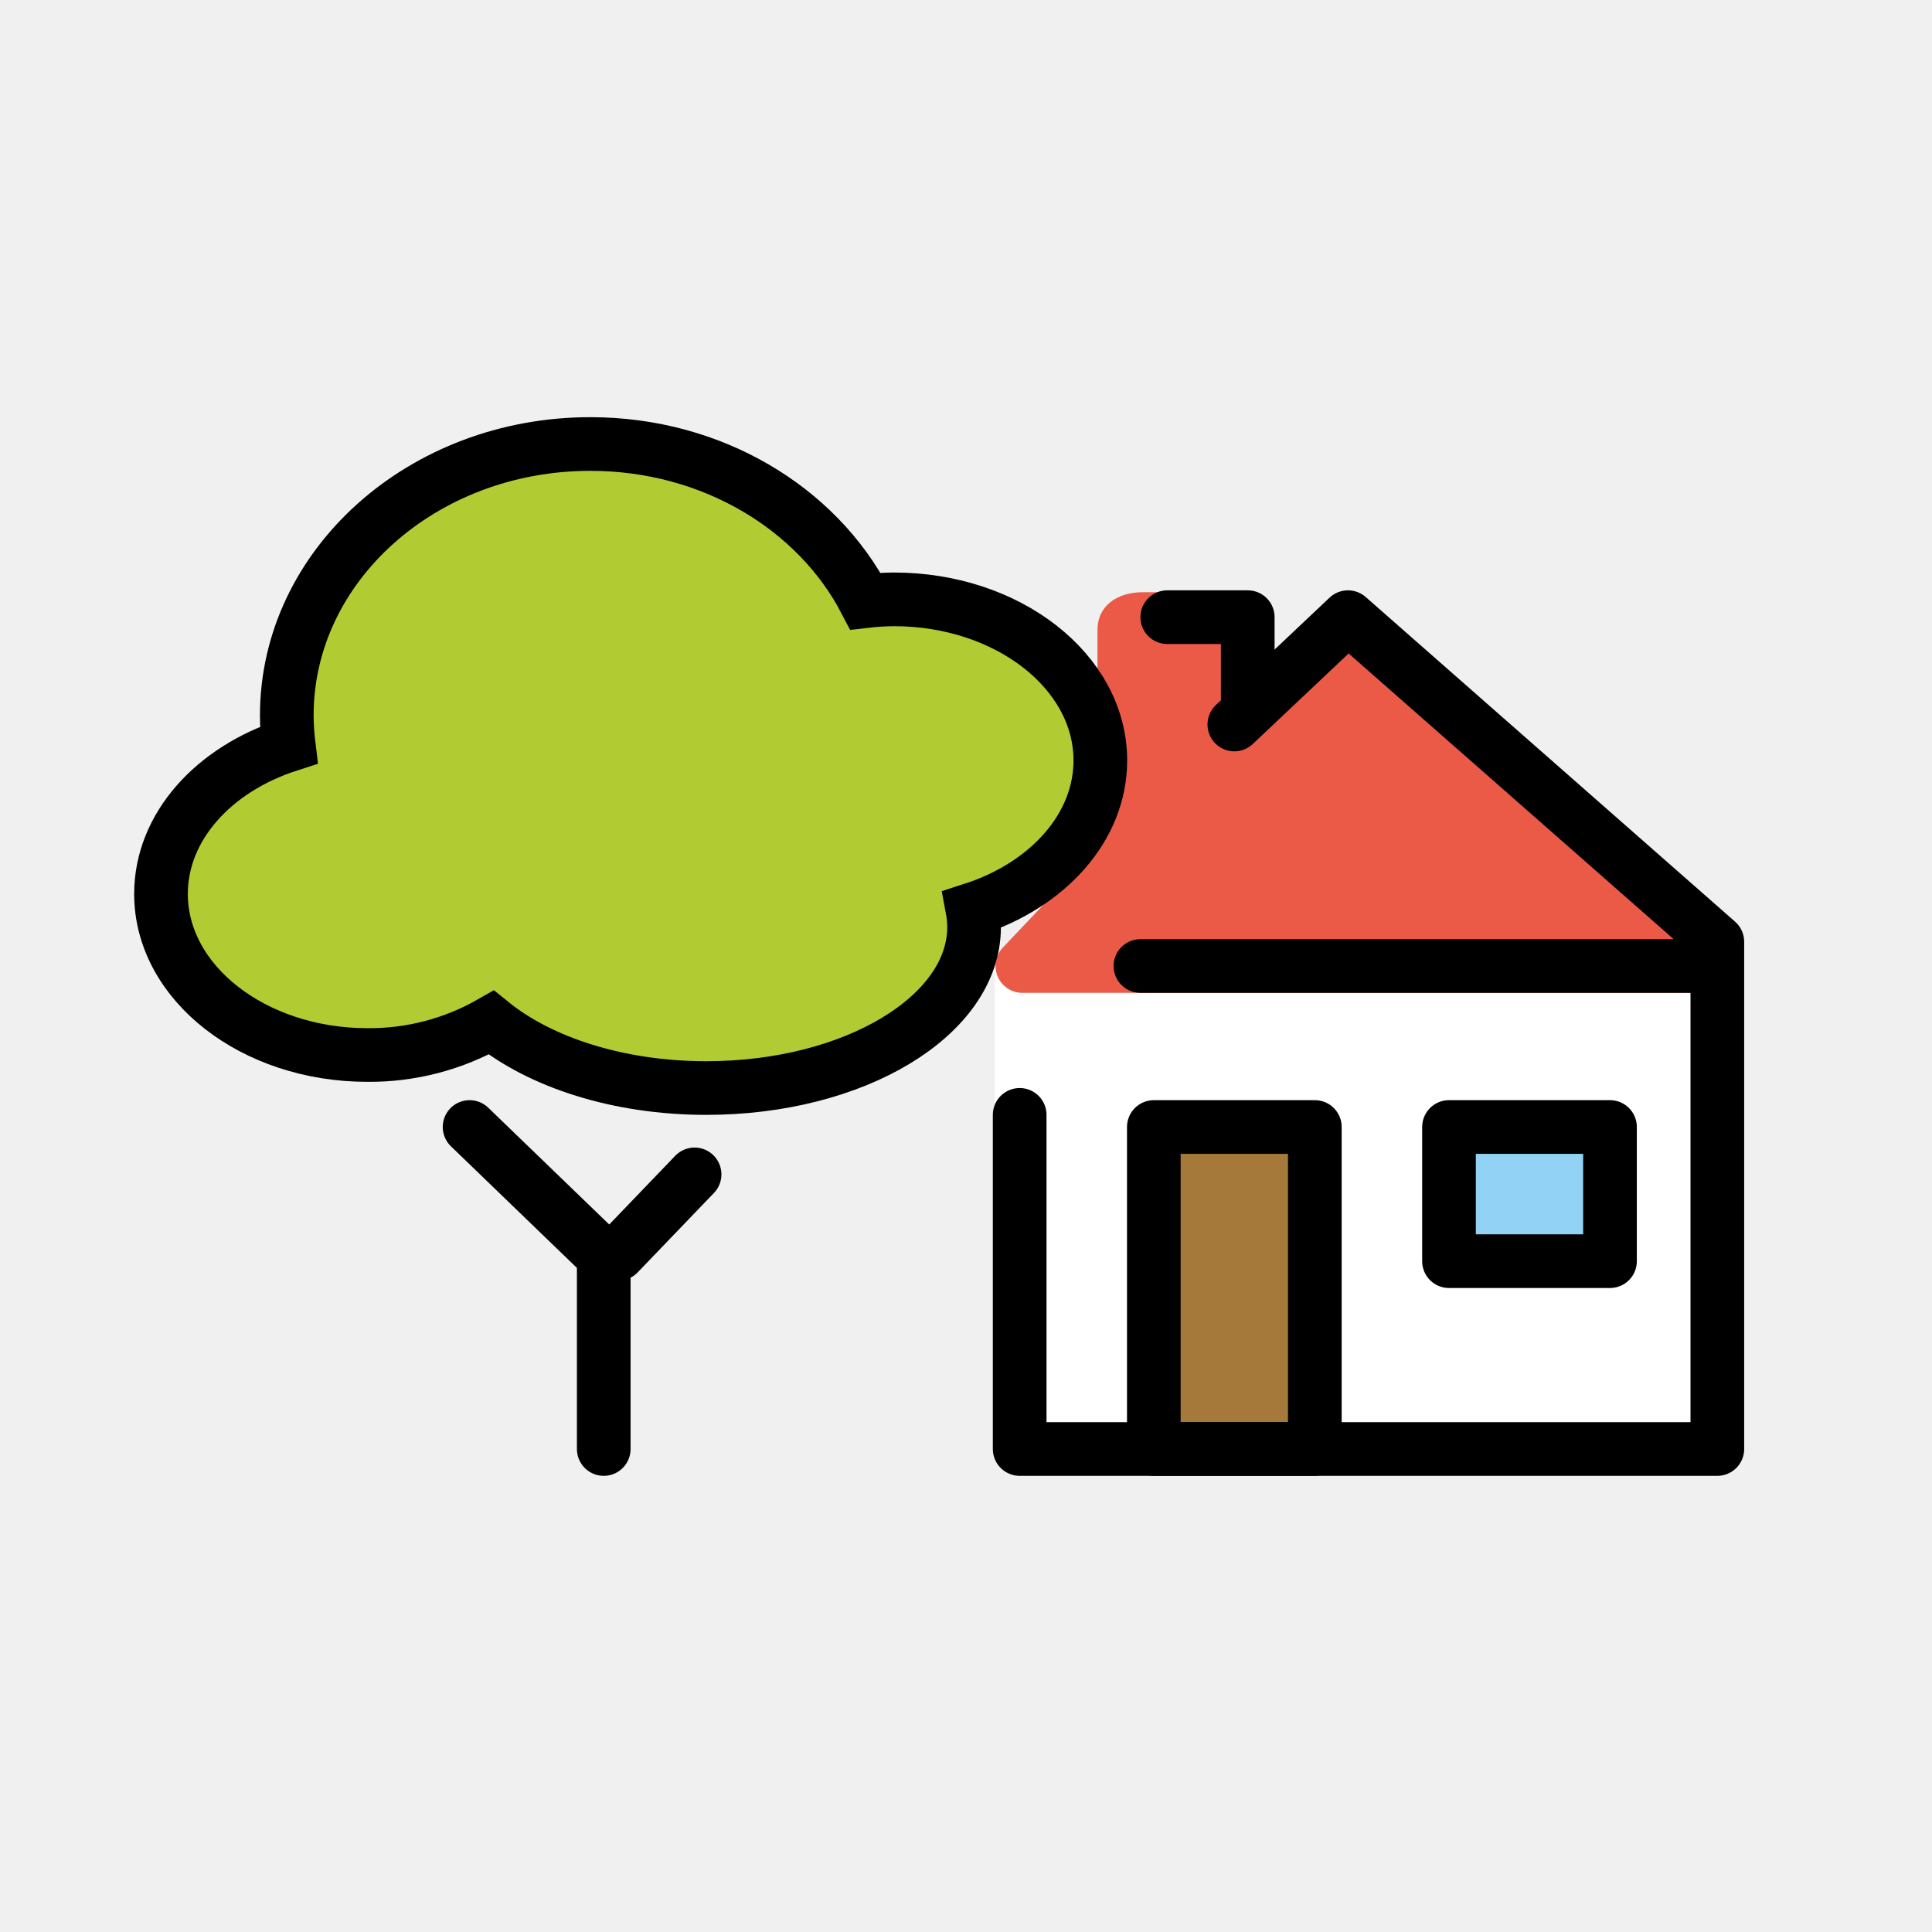
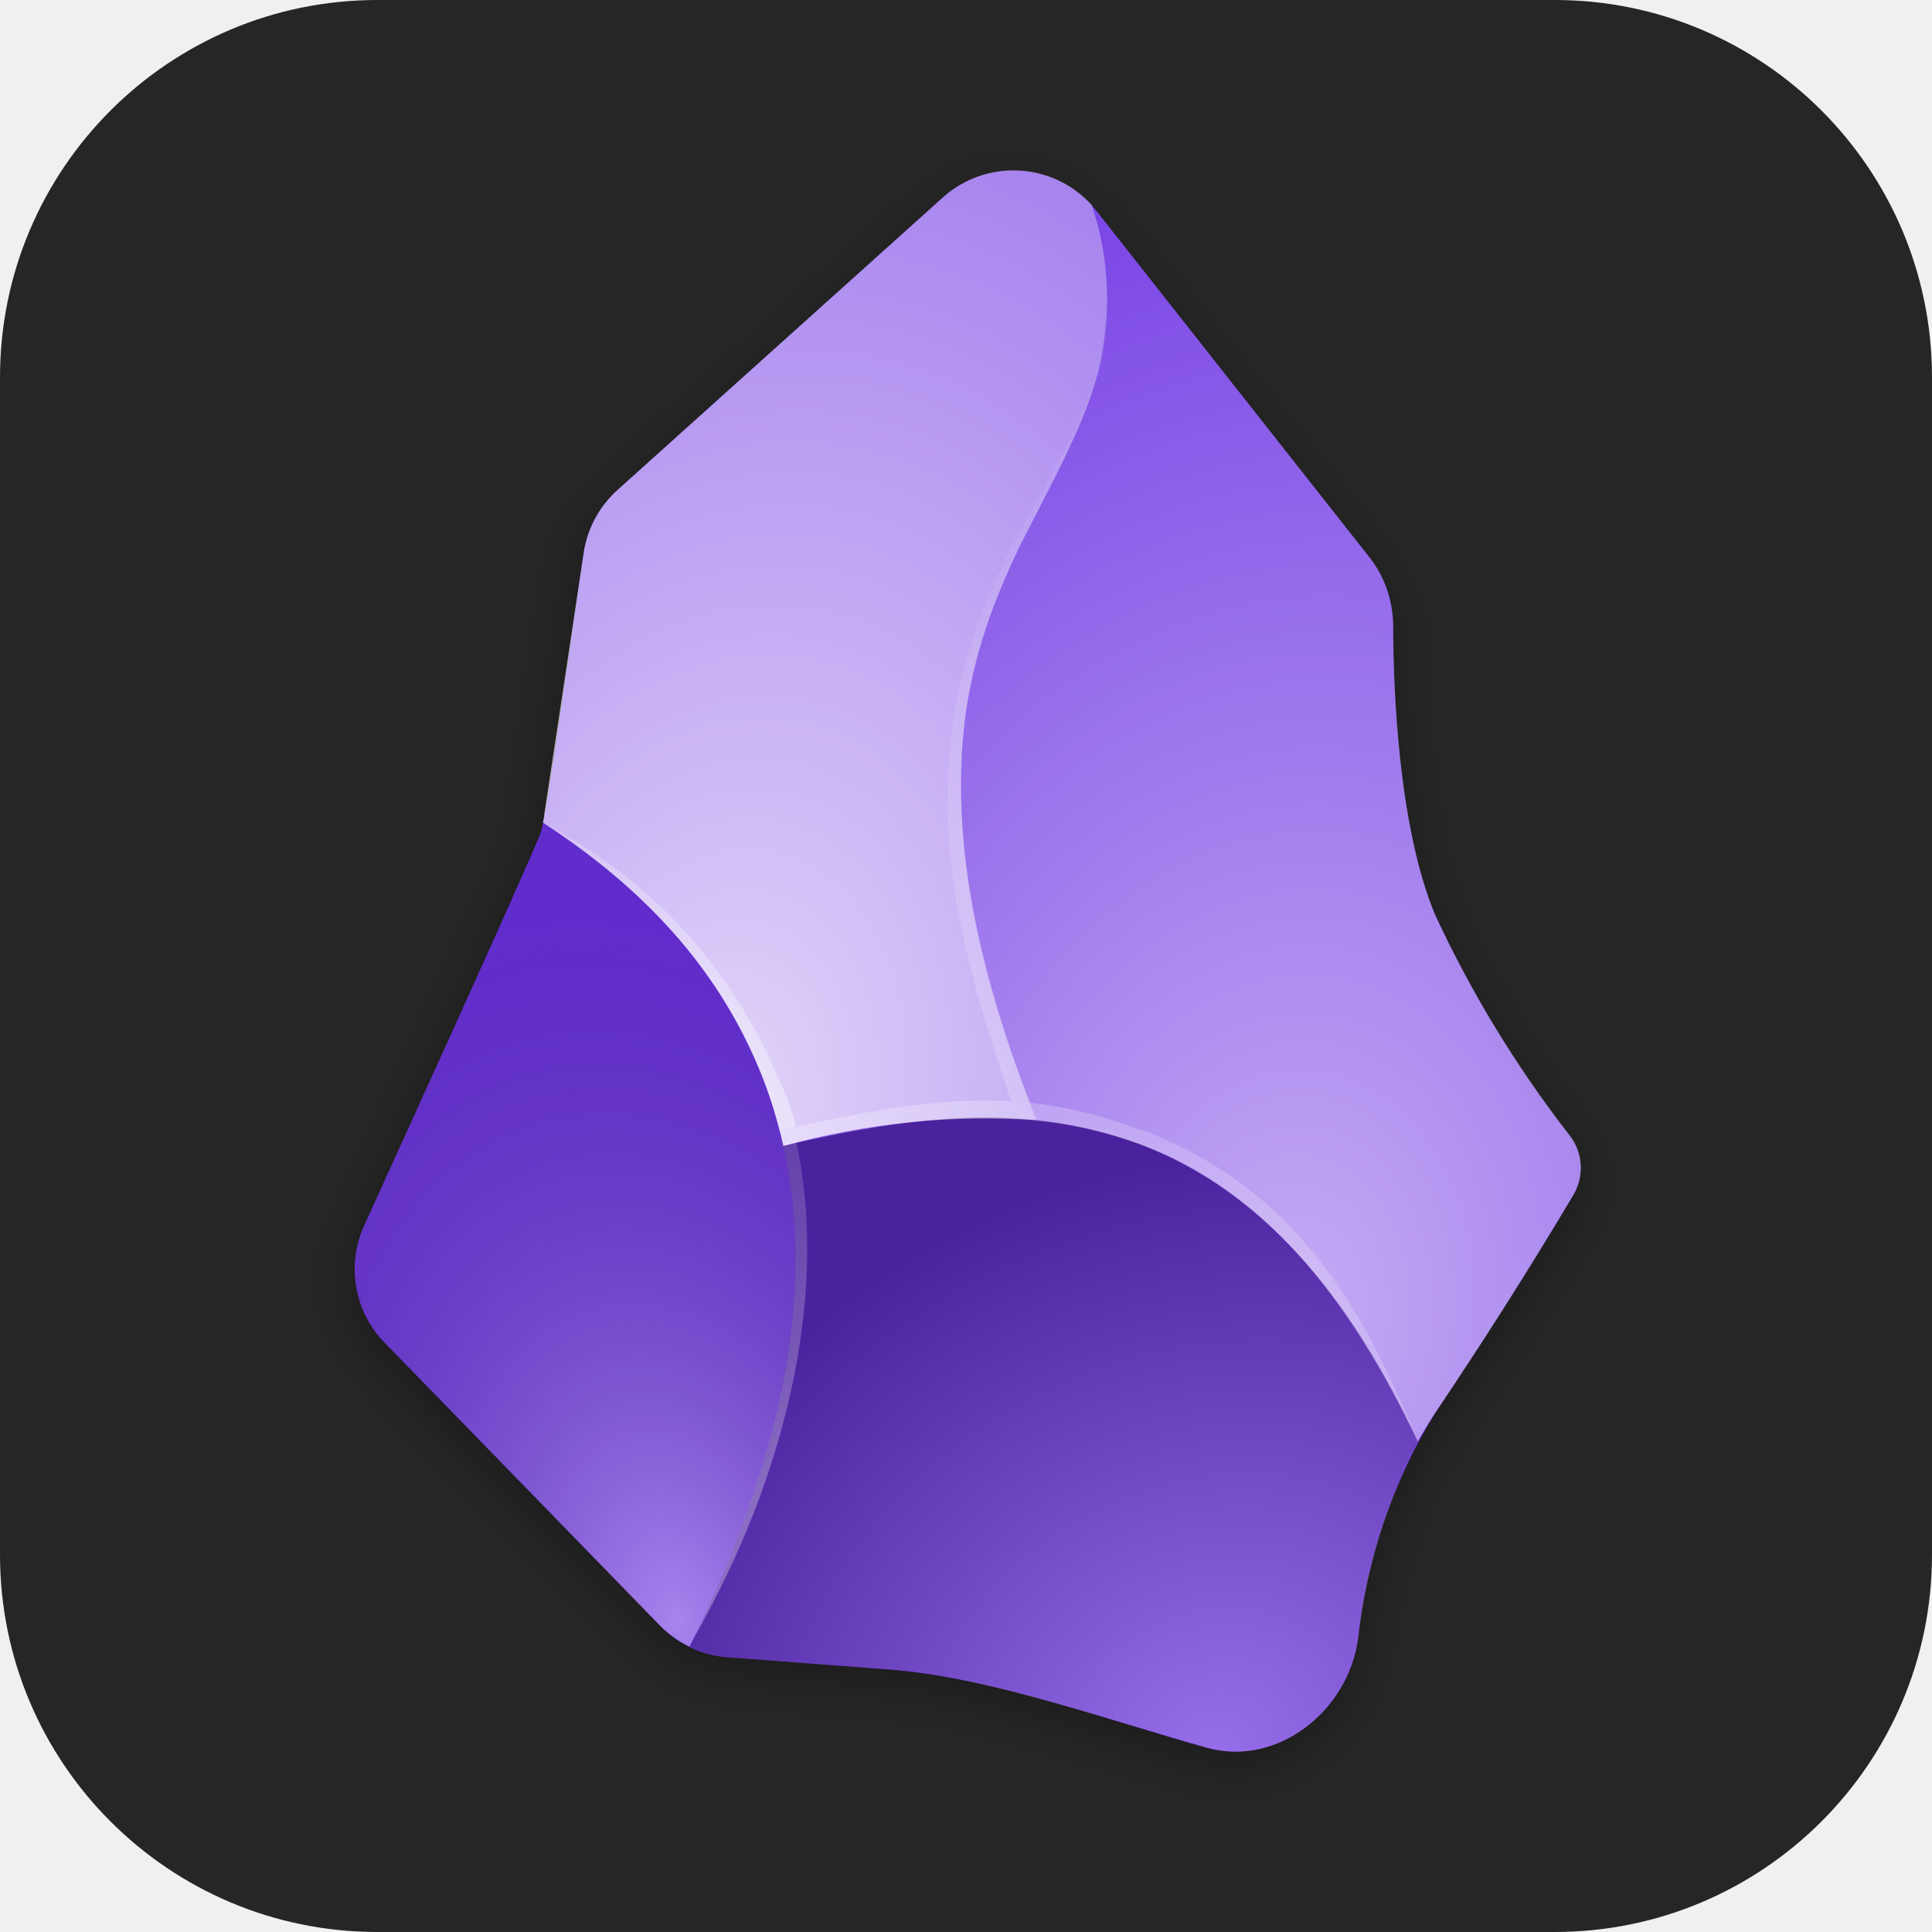
- <svg xmlns="http://www.w3.org/2000/svg" id="emoji" viewBox="0 0 72 72" version="1.1">
-   <g id="color">
-     <rect x="37.075" y="36.053" width="26.884" height="18.114" fill="#FFFFFF" />
-     <polygon fill="#EA5A47" stroke="#EA5A47" stroke-linecap="round" stroke-linejoin="round" stroke-miterlimit="10" stroke-width="2" points="50.235,23.2 38.1,36 63.5,36" />
-     <path fill="#EA5A47" d="M47.3,26l-6.4,6.059v-8.573c0-0.931,0.755-1.416,1.686-1.416h3.028 c0.931,0,1.686,0.485,1.686,1.416C47.3,23.486,47.3,26,47.3,26z" />
-     <rect x="43" y="42" width="6" height="12" fill="#A57939" />
-     <rect x="54" y="42" width="6" height="5" fill="#92D3F5" />
-     <path fill="#B1CC33" d="M41.006,28.339c0-3.312-3.445-6.003-7.694-6.003c-0.355,0.003-0.71,0.025-1.062,0.066 c-1.8-3.455-5.707-5.855-10.25-5.855c-6.248,0-11.312,4.529-11.312,10.114c0.001,0.369,0.025,0.738,0.07,1.104 C7.966,28.666,6,30.81,6,33.314c0,3.312,3.445,6.003,7.694,6.003c1.615,0.014,3.206-0.402,4.614-1.207 c1.818,1.477,4.726,2.438,8.015,2.438c5.511,0,9.978-2.688,9.978-6.003c-0.001-0.219-0.021-0.438-0.061-0.653 C39.036,32.99,41.006,30.845,41.006,28.339z" />
+ <svg xmlns="http://www.w3.org/2000/svg" id="custom-logo" width="512" height="512" viewBox="0 0 512 512" fill="none" style="height:100%;width:100%;">
+   <defs>
+     <radialGradient id="b" cx="0" cy="0" r="1" gradientUnits="userSpaceOnUse" gradientTransform="matrix(-48 -185 123 -32 179 429.7)">
+       <stop stop-color="#fff" stop-opacity=".4" />
+       <stop offset="1" stop-opacity=".1" />
+     </radialGradient>
+     <radialGradient id="c" cx="0" cy="0" r="1" gradientUnits="userSpaceOnUse" gradientTransform="matrix(41 -310 229 30 341.6 351.3)">
+       <stop stop-color="#fff" stop-opacity=".6" />
+       <stop offset="1" stop-color="#fff" stop-opacity=".1" />
+     </radialGradient>
+     <radialGradient id="d" cx="0" cy="0" r="1" gradientUnits="userSpaceOnUse" gradientTransform="matrix(57 -261 178 39 190.5 296.3)">
+       <stop stop-color="#fff" stop-opacity=".8" />
+       <stop offset="1" stop-color="#fff" stop-opacity=".4" />
+     </radialGradient>
+     <radialGradient id="e" cx="0" cy="0" r="1" gradientUnits="userSpaceOnUse" gradientTransform="matrix(-79 -133 153 -90 321.4 464.2)">
+       <stop stop-color="#fff" stop-opacity=".3" />
+       <stop offset="1" stop-opacity=".3" />
+     </radialGradient>
+     <radialGradient id="f" cx="0" cy="0" r="1" gradientUnits="userSpaceOnUse" gradientTransform="matrix(-29 136 -92 -20 300.7 149.9)">
+       <stop stop-color="#fff" stop-opacity="0" />
+       <stop offset="1" stop-color="#fff" stop-opacity=".2" />
+     </radialGradient>
+     <radialGradient id="g" cx="0" cy="0" r="1" gradientUnits="userSpaceOnUse" gradientTransform="matrix(72 73 -155 153 137.8 225.2)">
+       <stop stop-color="#fff" stop-opacity=".2" />
+       <stop offset="1" stop-color="#fff" stop-opacity=".4" />
+     </radialGradient>
+     <radialGradient id="h" cx="0" cy="0" r="1" gradientUnits="userSpaceOnUse" gradientTransform="matrix(20 118 -251 43 215.1 273.7)">
+       <stop stop-color="#fff" stop-opacity=".1" />
+       <stop offset="1" stop-color="#fff" stop-opacity=".3" />
+     </radialGradient>
+     <radialGradient id="i" cx="0" cy="0" r="1" gradientUnits="userSpaceOnUse" gradientTransform="matrix(-162 -85 268 -510 374.4 371.7)">
+       <stop stop-color="#fff" stop-opacity=".2" />
+       <stop offset=".5" stop-color="#fff" stop-opacity=".2" />
+       <stop offset="1" stop-color="#fff" stop-opacity=".3" />
+     </radialGradient>
+     <filter id="a" x="80.1" y="37" width="351.1" height="443.2" filterUnits="userSpaceOnUse" color-interpolation-filters="sRGB">
+       <feFlood flood-opacity="0" result="BackgroundImageFix" />
+       <feBlend in="SourceGraphic" in2="BackgroundImageFix" result="shape" />
+       <feGaussianBlur stdDeviation="6.5" result="effect1_foregroundBlur_744_9191" />
+     </filter>
+   </defs>
+   <rect id="logo-bg" fill="#262626" width="512" height="512" rx="100" />
+   <g filter="url(#a)">
+     <path d="M359.2 437.5c-2.6 19-21.3 33.9-40 28.7-26.5-7.2-57.2-18.6-84.8-20.7l-42.4-3.2a28 28 0 0 1-18-8.3l-73-74.8a27.7 27.7 0 0 1-5.4-30.7s45-98.6 46.8-103.7c1.6-5.1 7.8-49.9 11.4-73.9a28 28 0 0 1 9-16.5L249 57.2a28 28 0 0 1 40.6 3.4l72.6 91.6a29.5 29.5 0 0 1 6.2 18.3c0 17.3 1.5 53 11.2 76a301.3 301.3 0 0 0 35.6 58.2 14 14 0 0 1 1 15.6c-6.3 10.7-18.9 31.3-36.6 57.6a142.2 142.2 0 0 0-20.5 59.6Z" fill="#000" fill-opacity=".3" />
  </g>
-   <g id="hair" />
-   <g id="skin" />
-   <g id="skin-shadow" />
-   <g id="line">
-     <polyline fill="none" stroke="#000000" stroke-linecap="round" stroke-linejoin="round" stroke-miterlimit="10" stroke-width="2" points="46,27 50.235,23 64,35.098 64,54 38,54 38,41.548" />
-     <rect x="43" y="42" width="6" height="12" fill="none" stroke="#000000" stroke-linecap="round" stroke-linejoin="round" stroke-miterlimit="10" stroke-width="2" />
-     <rect x="54" y="42" width="6" height="5" fill="none" stroke="#000000" stroke-linecap="round" stroke-linejoin="round" stroke-miterlimit="10" stroke-width="2" />
-     <polyline fill="none" stroke="#000000" stroke-linecap="round" stroke-linejoin="round" stroke-miterlimit="10" stroke-width="2" points="43.5,23 46.5,23 46.5,26" />
-     <path fill="none" stroke="#000000" stroke-miterlimit="10" stroke-width="2" d="M31.245,39.34" />
-     <polyline fill="none" stroke="#000000" stroke-linecap="round" stroke-linejoin="round" stroke-width="2" points="22.5,54 22.5,46.827 17.5,42" />
-     <line x1="23.041" x2="25.885" y1="46.727" y2="43.766" fill="none" stroke="#000000" stroke-linecap="round" stroke-linejoin="round" stroke-width="2" />
-     <path fill="none" stroke="#000000" stroke-linecap="round" stroke-miterlimit="10" stroke-width="2" d="M41.006,28.339 c0-3.312-3.445-6.003-7.694-6.003c-0.355,0.003-0.71,0.025-1.062,0.066c-1.8-3.455-5.707-5.855-10.25-5.855 c-6.248,0-11.312,4.529-11.312,10.114c0.001,0.369,0.025,0.738,0.07,1.104C7.966,28.666,6,30.81,6,33.314 c0,3.312,3.445,6.003,7.694,6.003c1.615,0.014,3.206-0.402,4.614-1.207c1.818,1.477,4.726,2.438,8.015,2.438 c5.511,0,9.978-2.688,9.978-6.003c-0.001-0.219-0.021-0.438-0.061-0.653 C39.036,32.99,41.006,30.845,41.006,28.339z" />
-     <line x1="63.5" x2="42.5" y1="36" y2="36" fill="none" stroke="#000000" stroke-linecap="round" stroke-linejoin="round" stroke-miterlimit="10" stroke-width="2" />
-   </g>
+   <path id="arrow" d="M359.9 434.3c-2.6 19.1-21.3 34-40 28.9-26.4-7.3-57-18.7-84.7-20.8l-42.3-3.2a27.9 27.9 0 0 1-18-8.4l-73-75a27.9 27.9 0 0 1-5.4-31s45.1-99 46.8-104.2c1.7-5.1 7.8-50 11.4-74.2a28 28 0 0 1 9-16.6l86.2-77.5a28 28 0 0 1 40.6 3.5l72.5 92a29.7 29.7 0 0 1 6.2 18.3c0 17.4 1.5 53.2 11.1 76.3a303 303 0 0 0 35.6 58.5 14 14 0 0 1 1.1 15.7c-6.4 10.8-18.9 31.4-36.7 57.9a143.3 143.3 0 0 0-20.4 59.8Z" fill="#6c31e3" />
+   <path d="M182.7 436.4c33.9-68.7 33-118 18.5-153-13.2-32.4-37.9-52.8-57.3-65.5-.4 1.9-1 3.7-1.8 5.4L96.5 324.8a27.9 27.9 0 0 0 5.5 31l72.9 75c2.3 2.3 5 4.2 7.8 5.6Z" fill="url(#b)" />
+   <path d="M274.9 297c9.1.9 18 2.9 26.8 6.1 27.8 10.4 53.1 33.8 74 78.9 1.5-2.6 3-5.1 4.6-7.5a1222 1222 0 0 0 36.7-57.9 14 14 0 0 0-1-15.7 303 303 0 0 1-35.7-58.5c-9.6-23-11-58.9-11.1-76.3 0-6.6-2.1-13.1-6.2-18.3l-72.5-92-1.2-1.5c5.3 17.5 5 31.5 1.7 44.2-3 11.8-8.6 22.5-14.5 33.8-2 3.8-4 7.7-5.9 11.7a140 140 0 0 0-15.8 58c-1 24.2 3.9 54.5 20 95Z" fill="url(#c)" />
+   <path d="M274.8 297c-16.1-40.5-21-70.8-20-95 1-24 8-42 15.8-58l6-11.7c5.8-11.3 11.3-22 14.4-33.8a78.5 78.5 0 0 0-1.7-44.2 28 28 0 0 0-39.4-2l-86.2 77.5a28 28 0 0 0-9 16.6L144.2 216c0 .7-.2 1.3-.3 2 19.4 12.6 44 33 57.3 65.3 2.6 6.4 4.8 13.1 6.4 20.4a200 200 0 0 1 67.2-6.8Z" fill="url(#d)" />
+   <path d="M320 463.2c18.6 5.1 37.3-9.8 39.9-29a153 153 0 0 1 15.9-52.2c-21-45.1-46.3-68.5-74-78.9-29.5-11-61.6-7.3-94.2.6 7.3 33.1 3 76.4-24.8 132.7 3.1 1.6 6.6 2.5 10.1 2.8l43.9 3.3c23.8 1.7 59.3 14 83.2 20.7Z" fill="url(#e)" />
+   <path fill-rule="evenodd" clip-rule="evenodd" d="M255 200.5c-1.1 24 1.9 51.4 18 91.8l-5-.5c-14.5-42.1-17.7-63.7-16.6-88 1-24.3 8.9-43 16.7-59 2-4 6.6-11.5 8.6-15.3 5.8-11.3 9.7-17.2 13-27.5 4.8-14.4 3.8-21.2 3.2-28 3.7 24.5-10.4 45.8-21 67.5a145 145 0 0 0-17 59Z" fill="url(#f)" />
+   <path fill-rule="evenodd" clip-rule="evenodd" d="M206 285.1c2 4.4 3.7 8 4.9 13.5l-4.3 1c-1.7-6.4-3-11-5.5-16.5-14.6-34.3-38-52-57-65 23 12.4 46.7 31.9 61.9 67Z" fill="url(#g)" />
+   <path fill-rule="evenodd" clip-rule="evenodd" d="M211.1 303c8 37.5-1 85.2-27.5 131.6 22.2-46 33-90.1 24-131l3.5-.7Z" fill="url(#h)" />
+   <path fill-rule="evenodd" clip-rule="evenodd" d="M302.7 299.5c43.5 16.3 60.3 52 72.8 81.9-15.5-31.2-37-65.7-74.4-78.5-28.4-9.8-52.4-8.6-93.5.7l-.9-4c43.6-10 66.4-11.2 96 0Z" fill="url(#i)" />
</svg>
